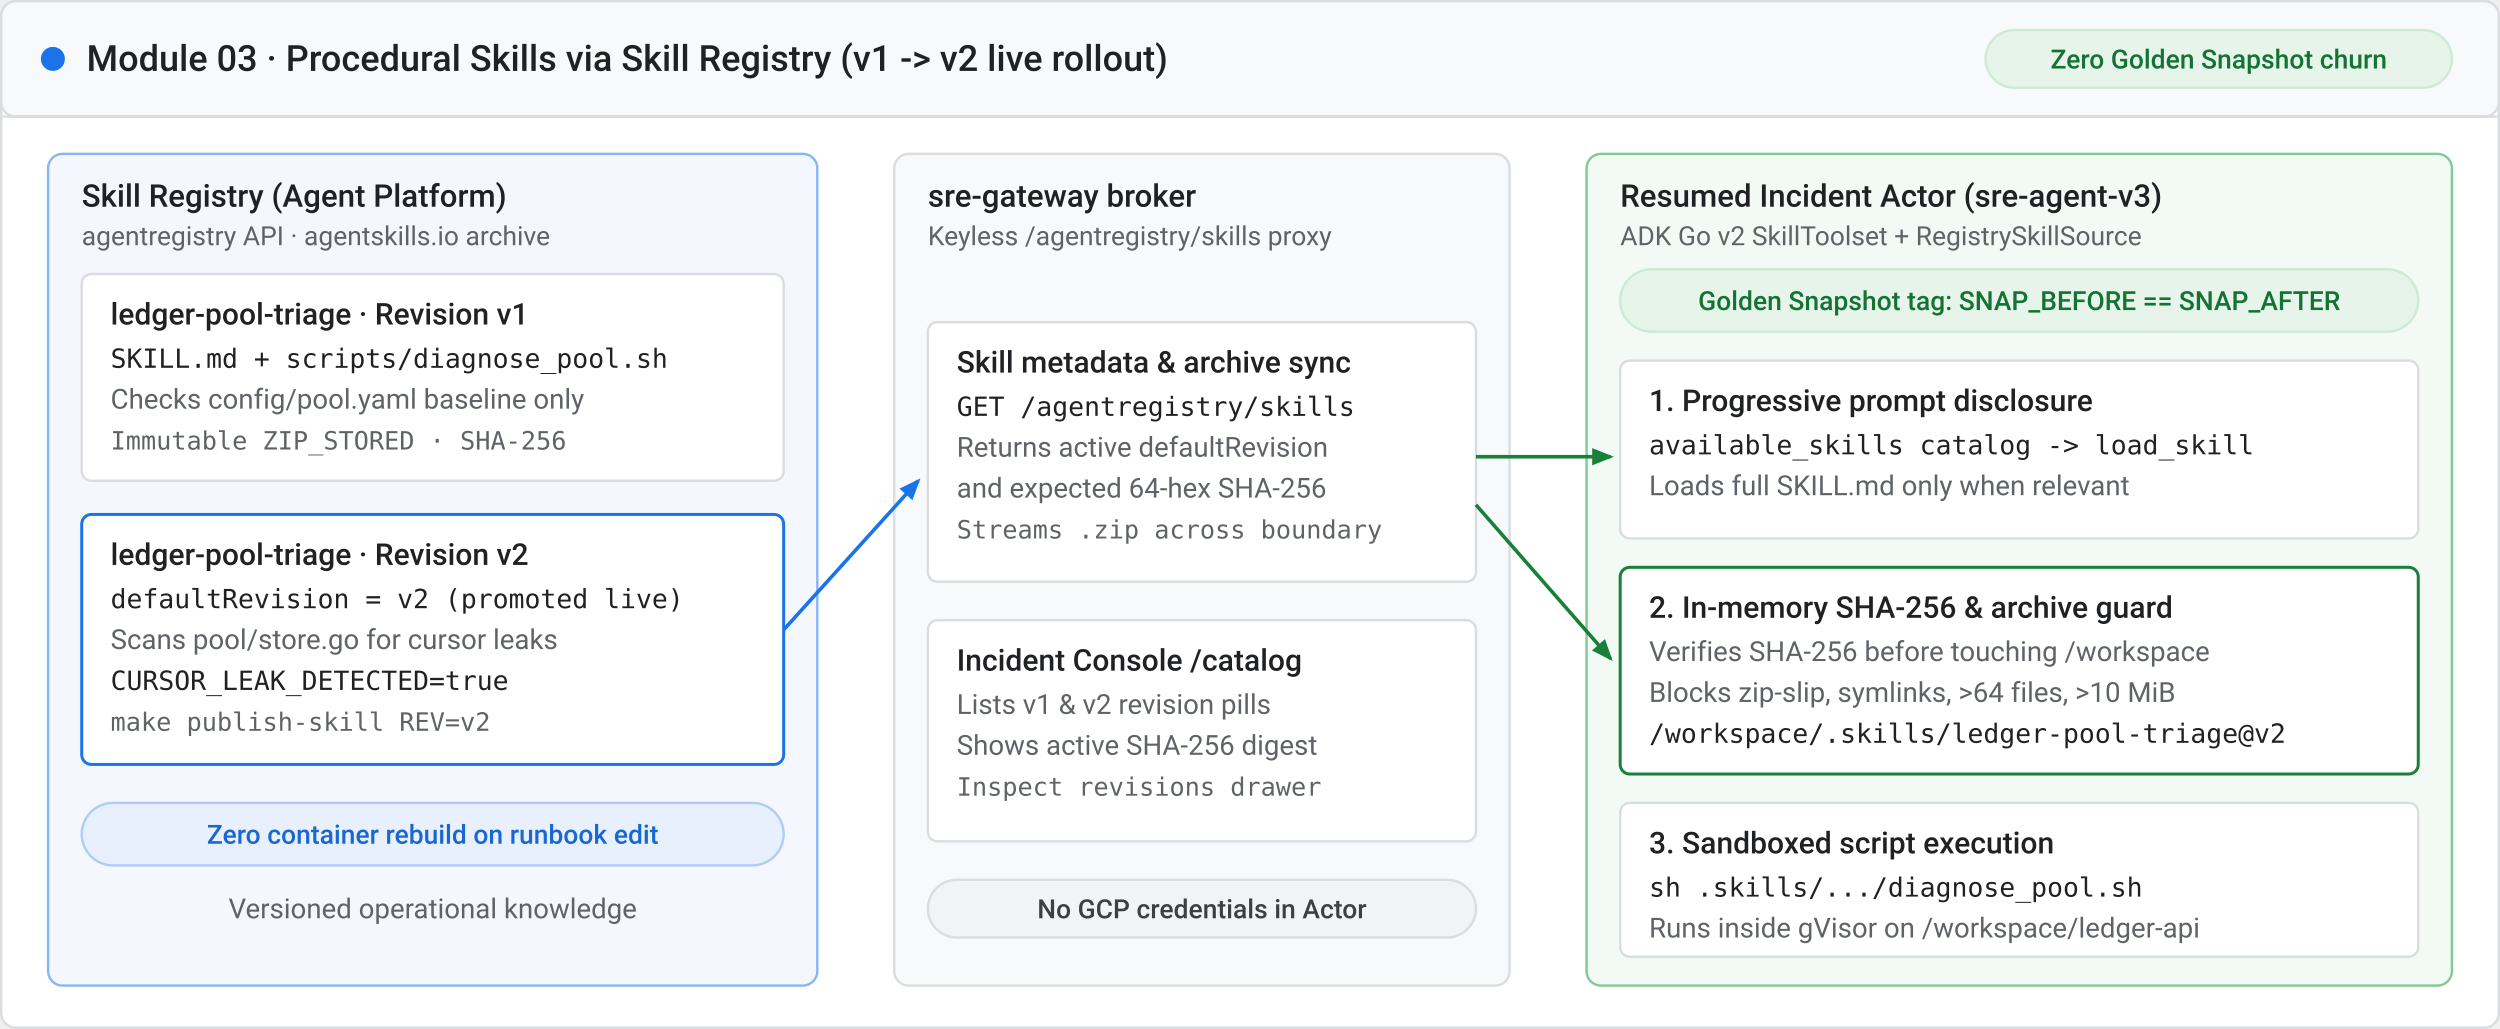
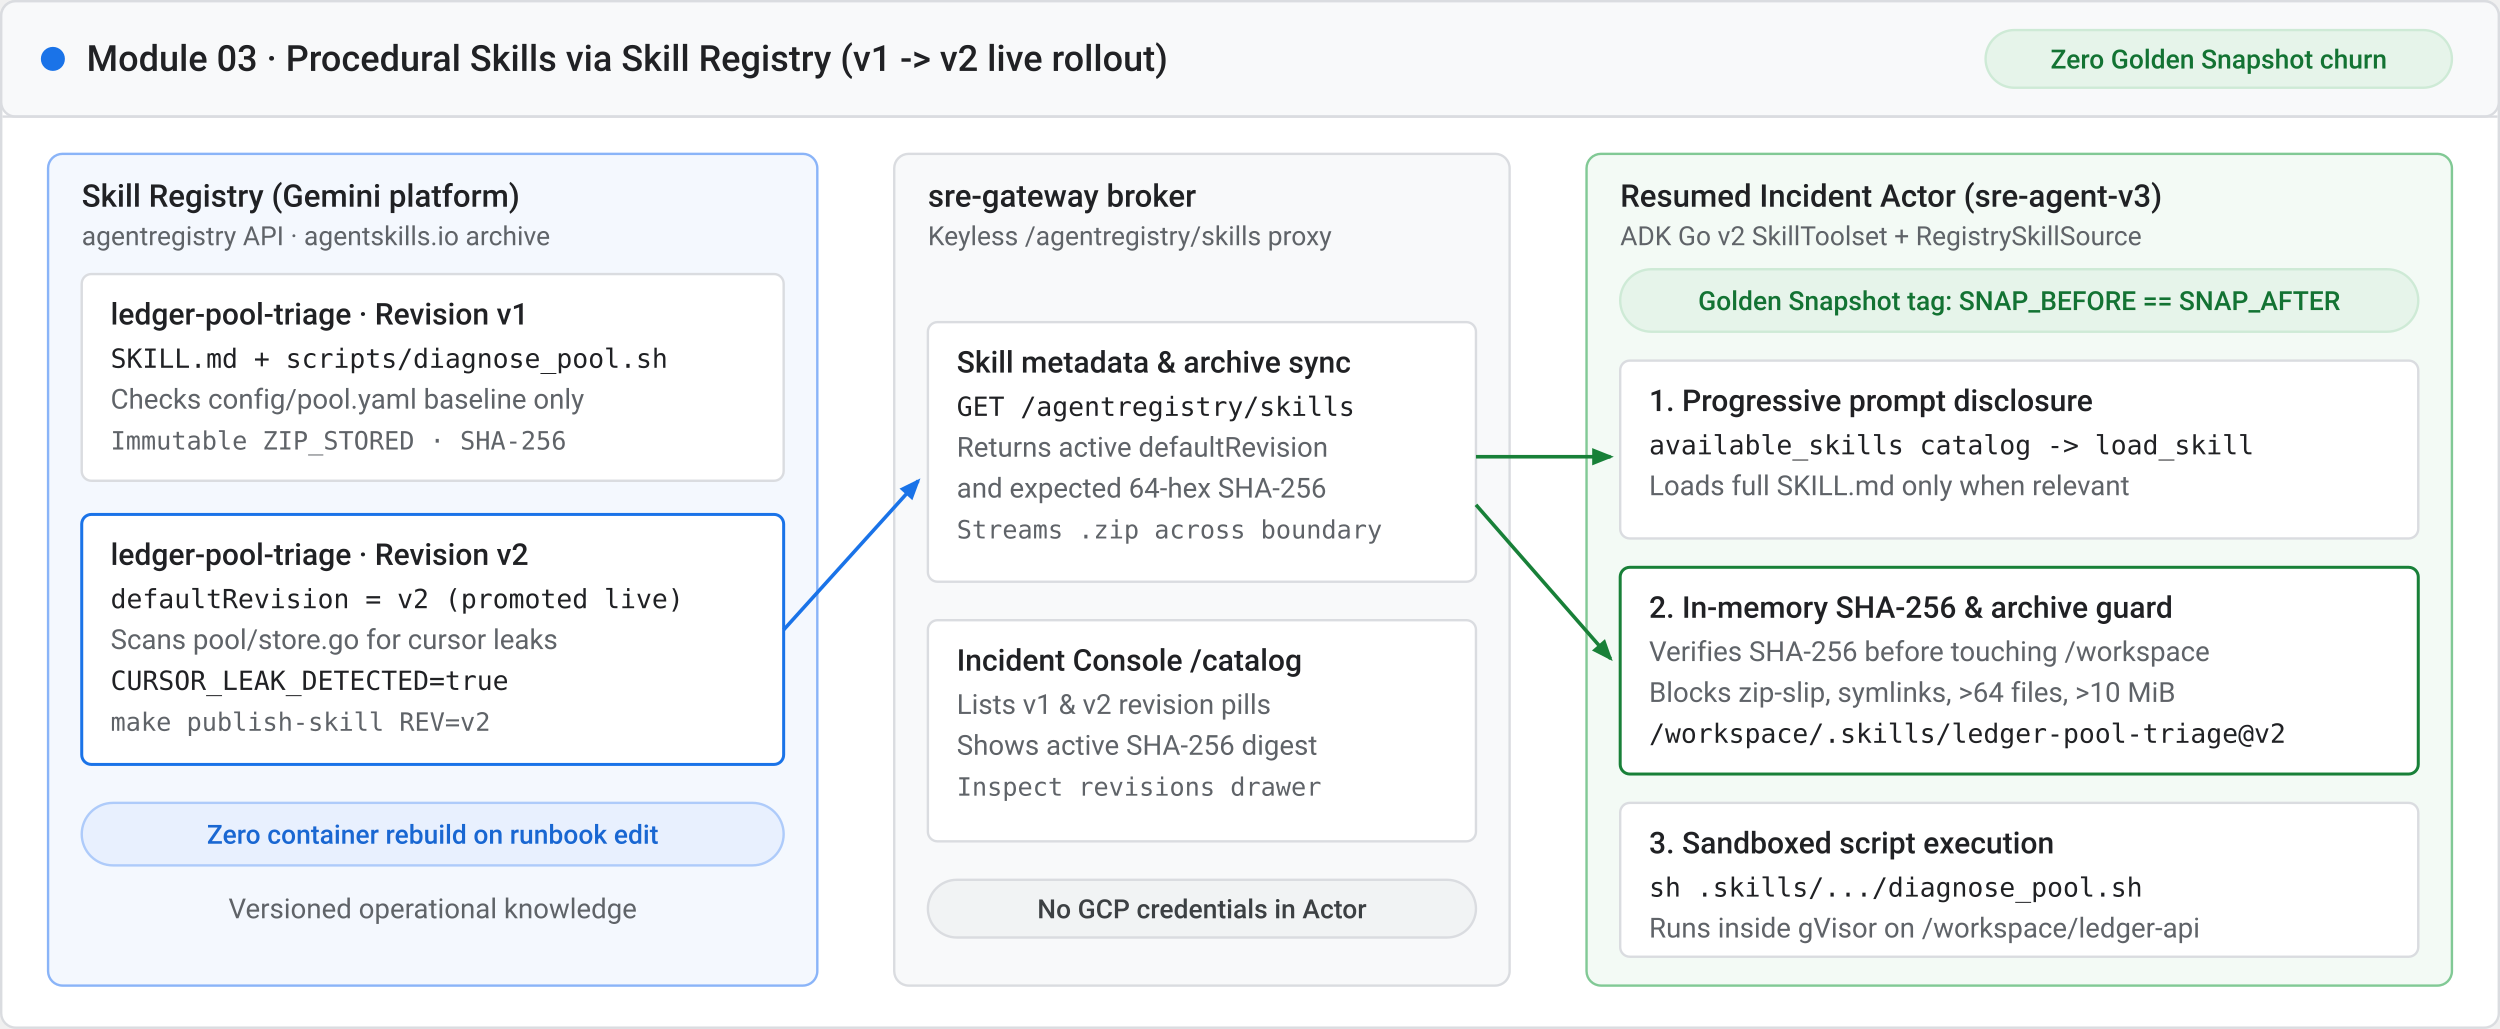
<svg xmlns="http://www.w3.org/2000/svg" viewBox="0 0 1040 428" width="100%" role="img" aria-label="Dynamic Procedural Skill rollout from Skill Registry into the Incident Actor workspace without Golden Snapshot churn">
  <defs>
    <style>
      .canvas { fill: #ffffff; stroke: #dadce0; stroke-width: 1; }
      .header-bar { fill: #f8f9fa; stroke: #dadce0; stroke-width: 1; }
      .zone { fill: #f8f9fa; stroke: #dadce0; stroke-width: 1; }
      .zone-blue { fill: #f4f8fe; stroke: #8ab4f8; stroke-width: 1; }
      .zone-green { fill: #f3faf5; stroke: #81c995; stroke-width: 1; }
      .zone-amber { fill: #fef9eb; stroke: #fdd663; stroke-width: 1; }
      .zone-red { fill: #fdf3f2; stroke: #f28b82; stroke-width: 1.25; stroke-dasharray: 5 3; }
      .card { fill: #ffffff; stroke: #dadce0; stroke-width: 1; }
      .card-blue { fill: #ffffff; stroke: #1a73e8; stroke-width: 1.25; }
      .card-green { fill: #ffffff; stroke: #188038; stroke-width: 1.25; }
      .card-amber { fill: #ffffff; stroke: #e37400; stroke-width: 1.25; }
      .card-red { fill: #ffffff; stroke: #d93025; stroke-width: 1.25; }
      .pill-blue { fill: #e8f0fe; stroke: #aecbfa; stroke-width: 1; }
      .pill-green { fill: #e6f4ea; stroke: #ceead6; stroke-width: 1; }
      .pill-amber { fill: #fef7e0; stroke: #fde293; stroke-width: 1; }
      .pill-red { fill: #fce8e6; stroke: #fad2cf; stroke-width: 1; }
      .pill-neutral { fill: #f1f3f4; stroke: #dadce0; stroke-width: 1; }
      .title { font-family: Roboto, Arial, sans-serif; font-size: 15px; font-weight: 500; fill: #202124; }
      .zone-title { font-family: Roboto, Arial, sans-serif; font-size: 13px; font-weight: 500; fill: #202124; }
      .zone-sub { font-family: Roboto, Arial, sans-serif; font-size: 11px; font-weight: 400; fill: #5f6368; }
      .card-title { font-family: Roboto, Arial, sans-serif; font-size: 12.5px; font-weight: 500; fill: #202124; }
      .body { font-family: Roboto, Arial, sans-serif; font-size: 11.5px; font-weight: 400; fill: #5f6368; }
      .mono { font-family: 'Roboto Mono', monospace; font-size: 11px; font-weight: 400; fill: #202124; }
      .mono-muted { font-family: 'Roboto Mono', monospace; font-size: 10.5px; font-weight: 400; fill: #5f6368; }
      .pill-text-blue { font-family: Roboto, Arial, sans-serif; font-size: 11px; font-weight: 500; fill: #1967d2; }
      .pill-text-green { font-family: Roboto, Arial, sans-serif; font-size: 11px; font-weight: 500; fill: #137333; }
      .pill-text-amber { font-family: Roboto, Arial, sans-serif; font-size: 11px; font-weight: 500; fill: #b06000; }
      .pill-text-red { font-family: Roboto, Arial, sans-serif; font-size: 11px; font-weight: 500; fill: #c5221f; }
      .pill-text-neutral { font-family: Roboto, Arial, sans-serif; font-size: 11px; font-weight: 500; fill: #3c4043; }
      .edge { fill: none; stroke: #1a73e8; stroke-width: 1.5; }
      .edge-green { fill: none; stroke: #188038; stroke-width: 1.5; }
      .edge-amber { fill: none; stroke: #e37400; stroke-width: 1.5; }
      .edge-muted { fill: none; stroke: #5f6368; stroke-width: 1.4; stroke-dasharray: 4 3; }
    </style>
    <marker id="arrow-blue" viewBox="0 0 10 10" refX="8.5" refY="5" markerWidth="6" markerHeight="6" orient="auto-start-reverse">
      <path d="M 0 1 L 10 5 L 0 9 z" fill="#1a73e8" />
    </marker>
    <marker id="arrow-green" viewBox="0 0 10 10" refX="8.5" refY="5" markerWidth="6" markerHeight="6" orient="auto-start-reverse">
      <path d="M 0 1 L 10 5 L 0 9 z" fill="#188038" />
    </marker>
    <marker id="arrow-amber" viewBox="0 0 10 10" refX="8.5" refY="5" markerWidth="6" markerHeight="6" orient="auto-start-reverse">
      <path d="M 0 1 L 10 5 L 0 9 z" fill="#e37400" />
    </marker>
    <marker id="arrow-muted" viewBox="0 0 10 10" refX="8.5" refY="5" markerWidth="6" markerHeight="6" orient="auto-start-reverse">
      <path d="M 0 1 L 10 5 L 0 9 z" fill="#5f6368" />
    </marker>
  </defs>
  <rect class="canvas" x="0.5" y="0.5" width="1039" height="427" rx="6" />
  <rect class="header-bar" x="0.5" y="0.5" width="1039" height="48" rx="6" />
  <line x1="1" y1="48.5" x2="1039" y2="48.5" stroke="#dadce0" stroke-width="1" />
  <circle cx="22" cy="24.5" r="5" fill="#1a73e8" />
  <text class="title" x="36" y="29.5">Module 03 · Procedural Skills via Skill Registry (v1 -&gt; v2 live rollout)</text>
  <rect class="pill-green" x="826" y="12.5" width="194" height="24" rx="12" />
  <text class="pill-text-green" x="923.0" y="28.5" text-anchor="middle">Zero Golden Snapshot churn</text>
  <rect class="zone-blue" x="20" y="64" width="320" height="346" rx="6" />
-   <text class="zone-title" x="34" y="86">Skill Registry (Agent Platform)</text>
+   <text class="zone-title" x="34" y="86">Skill Registry (Gemini platform)</text>
  <text class="zone-sub" x="34" y="102">agentregistry API · agentskills.io archive</text>
  <rect class="card" x="34" y="114" width="292" height="86" rx="4" />
  <text class="card-title" x="46" y="135">ledger-pool-triage · Revision v1</text>
  <text class="mono" x="46" y="153">SKILL.md + scripts/diagnose_pool.sh</text>
  <text class="body" x="46" y="170">Checks config/pool.yaml baseline only</text>
  <text class="mono-muted" x="46" y="187">Immutable ZIP_STORED · SHA-256</text>
  <rect class="card-blue" x="34" y="214" width="292" height="104" rx="4" />
  <text class="card-title" x="46" y="235">ledger-pool-triage · Revision v2</text>
  <text class="mono" x="46" y="253">defaultRevision = v2 (promoted live)</text>
  <text class="body" x="46" y="270">Scans pool/store.go for cursor leaks</text>
  <text class="mono" x="46" y="287">CURSOR_LEAK_DETECTED=true</text>
  <text class="mono-muted" x="46" y="304">make publish-skill REV=v2</text>
  <rect class="pill-blue" x="34" y="334" width="292" height="26" rx="13" />
  <text class="pill-text-blue" x="180.0" y="351.0" text-anchor="middle">Zero container rebuild on runbook edit</text>
  <text class="body" x="180" y="382" text-anchor="middle">Versioned operational knowledge</text>
  <rect class="zone" x="372" y="64" width="256" height="346" rx="6" />
  <text class="zone-title" x="386" y="86">sre-gateway broker</text>
  <text class="zone-sub" x="386" y="102">Keyless /agentregistry/skills proxy</text>
  <rect class="card" x="386" y="134" width="228" height="108" rx="4" />
  <text class="card-title" x="398" y="155">Skill metadata &amp; archive sync</text>
  <text class="mono" x="398" y="173">GET /agentregistry/skills</text>
  <text class="body" x="398" y="190">Returns active defaultRevision</text>
  <text class="body" x="398" y="207">and expected 64-hex SHA-256</text>
  <text class="mono-muted" x="398" y="224">Streams .zip across boundary</text>
  <rect class="card" x="386" y="258" width="228" height="92" rx="4" />
  <text class="card-title" x="398" y="279">Incident Console /catalog</text>
  <text class="body" x="398" y="297">Lists v1 &amp; v2 revision pills</text>
  <text class="body" x="398" y="314">Shows active SHA-256 digest</text>
  <text class="mono-muted" x="398" y="331">Inspect revisions drawer</text>
  <rect class="pill-neutral" x="386" y="366" width="228" height="24" rx="12" />
  <text class="pill-text-neutral" x="500.0" y="382.0" text-anchor="middle">No GCP credentials in Actor</text>
  <rect class="zone-green" x="660" y="64" width="360" height="346" rx="6" />
  <text class="zone-title" x="674" y="86">Resumed Incident Actor (sre-agent-v3)</text>
  <text class="zone-sub" x="674" y="102">ADK Go v2 SkillToolset + RegistrySkillSource</text>
  <rect class="pill-green" x="674" y="112" width="332" height="26" rx="13" />
  <text class="pill-text-green" x="840.0" y="129.0" text-anchor="middle">Golden Snapshot tag: SNAP_BEFORE == SNAP_AFTER</text>
  <rect class="card" x="674" y="150" width="332" height="74" rx="4" />
  <text class="card-title" x="686" y="171">1. Progressive prompt disclosure</text>
  <text class="mono" x="686" y="189">available_skills catalog -&gt; load_skill</text>
  <text class="body" x="686" y="206">Loads full SKILL.md only when relevant</text>
  <rect class="card-green" x="674" y="236" width="332" height="86" rx="4" />
  <text class="card-title" x="686" y="257">2. In-memory SHA-256 &amp; archive guard</text>
  <text class="body" x="686" y="275">Verifies SHA-256 before touching /workspace</text>
  <text class="body" x="686" y="292">Blocks zip-slip, symlinks, &gt;64 files, &gt;10 MiB</text>
  <text class="mono" x="686" y="309">/workspace/.skills/ledger-pool-triage@v2</text>
  <rect class="card" x="674" y="334" width="332" height="64" rx="4" />
  <text class="card-title" x="686" y="355">3. Sandboxed script execution</text>
  <text class="mono" x="686" y="373">sh .skills/.../diagnose_pool.sh</text>
  <text class="body" x="686" y="390">Runs inside gVisor on /workspace/ledger-api</text>
  <path class="edge" d="M 326 262 L 382 200" marker-end="url(#arrow-blue)" />
  <path class="edge-green" d="M 614 190 L 670 190" marker-end="url(#arrow-green)" />
  <path class="edge-green" d="M 614 210 L 670 274" marker-end="url(#arrow-green)" />
</svg>
